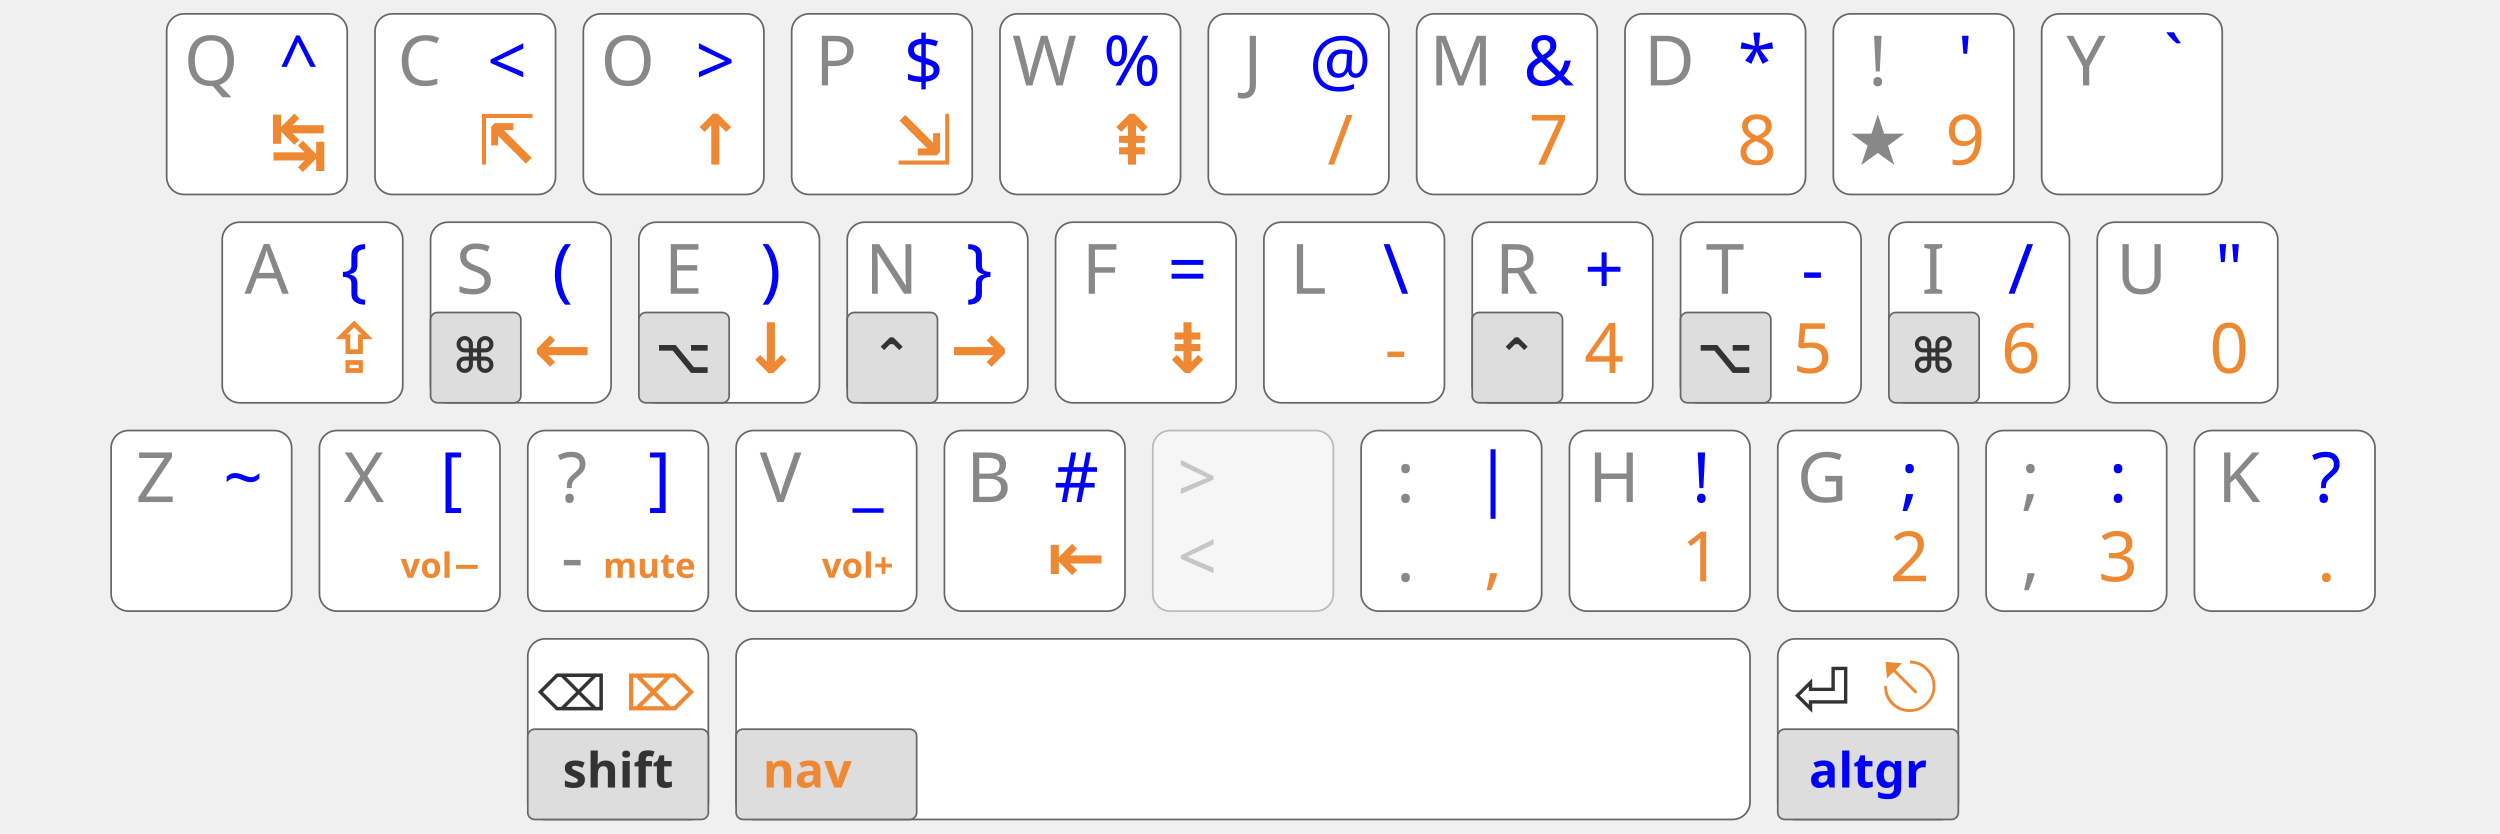
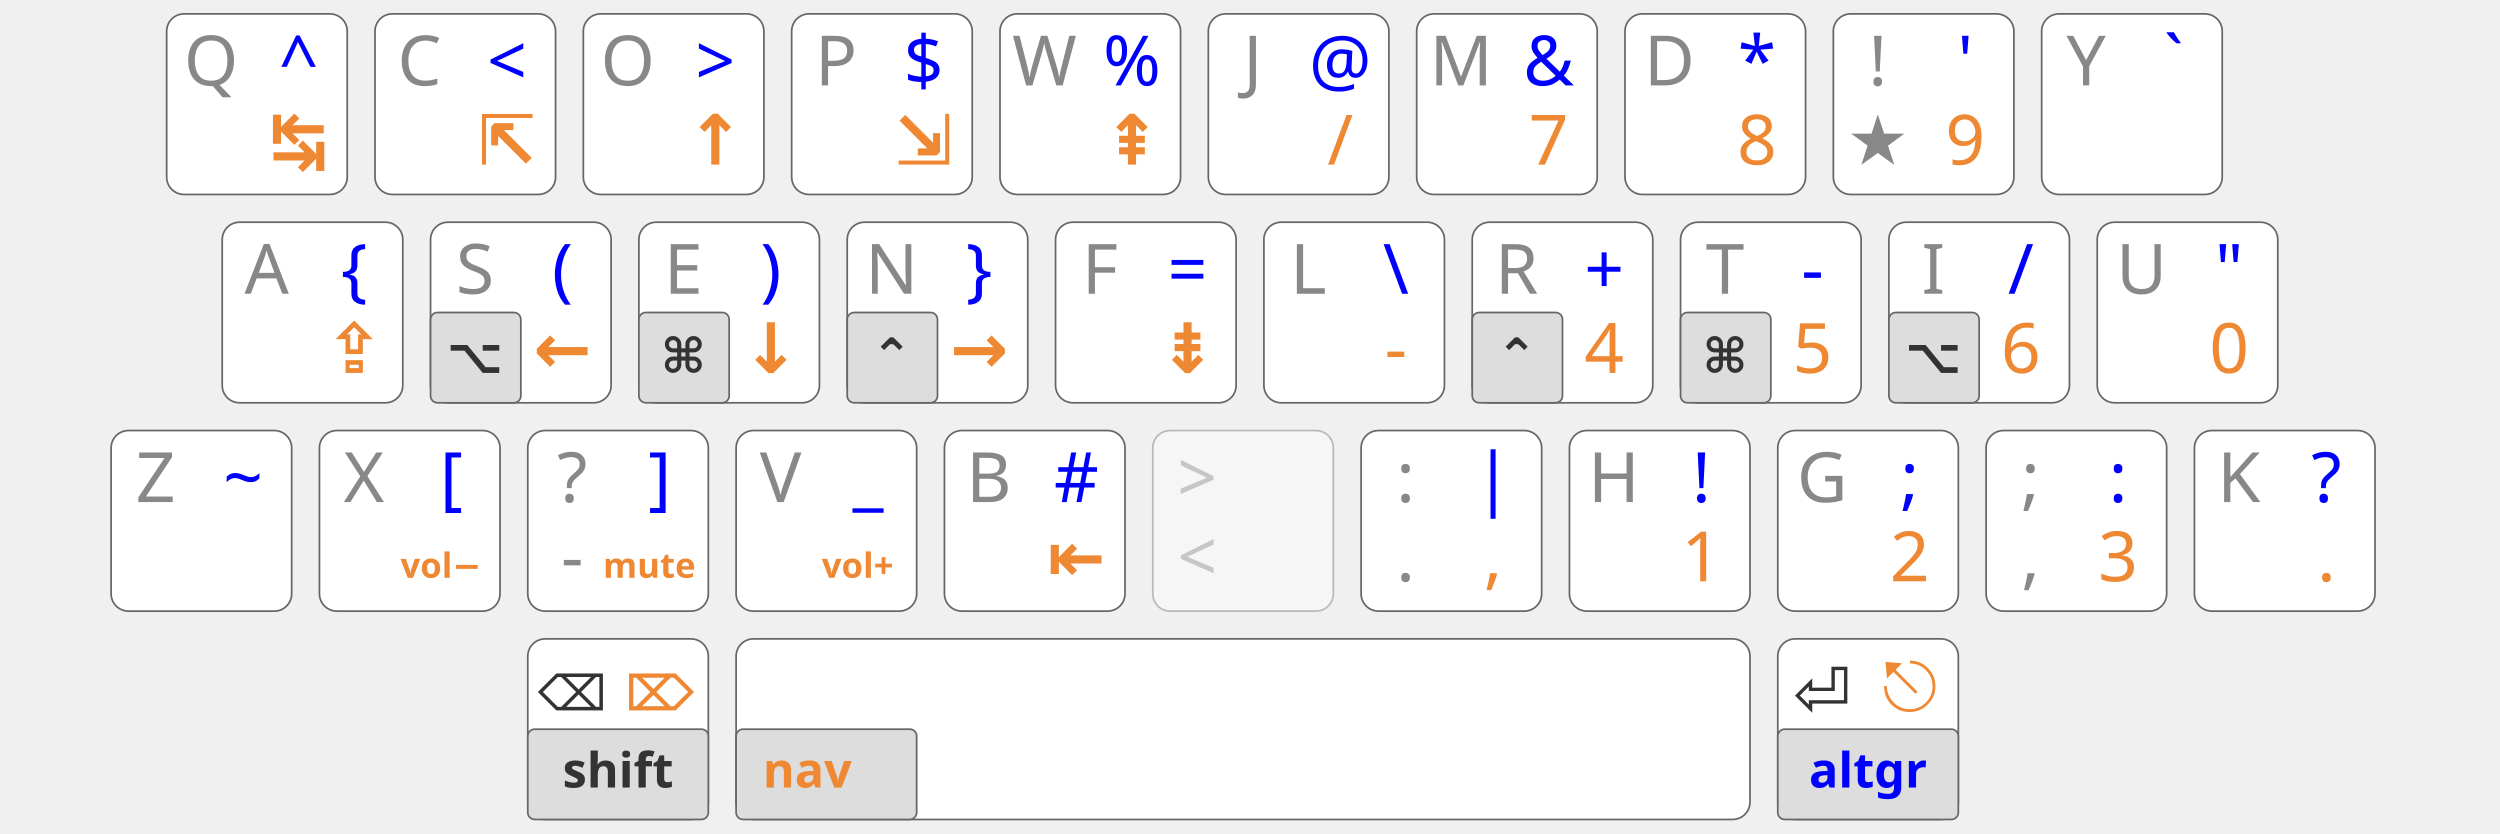
<svg xmlns="http://www.w3.org/2000/svg" viewBox="90 60 720 240">
  <style>
    :root {
      color-scheme: light dark;
    }
    rect {
      fill: #fff;
      stroke: #666;
      stroke-width: .5px;
    }
    text {
      fill: #888;
      font: normal 20px sans-serif;
      text-align: center;
      text-anchor: middle;
    }
    .dualKey { fill: #ddd; transform: translateY(26px); }

    #row_AD { transform: translate(48px,  64px); }
    #row_AC { transform: translate(64px, 124px); }
    #row_AB { transform: translate(32px, 184px); }
    #row_AA { transform: translate(62px, 244px); }

    .shortcut { font-size: 10px; transform: translate(-3px,  -1px); }
    .layerSym { font-weight: normal; }
    .layerMod { font-weight: bold; font-size: 14px; }
    .layerNav { font-weight: bold; }
    .layerNav { font-weight: bold; }
    .right .layerNav { font-weight: normal; }

    .layerMod, .colorMod { fill: #333; }
    .layerSym, .colorSym { fill: blue; }
    .layerNav, .colorNav { fill: #e83; }
    #row_AA    .level2   { fill: #333; }

    @media (prefers-color-scheme: dark) {
      text                 { fill: #aaa; }
      rect                 { fill: #444; }
      .dualKey             { fill: #666; }
      .layerMod, .colorMod { fill: #eee; }
      .layerSym, .colorSym { fill: #99f; }
      .layerNav, .colorNav { fill: #e83; }
      #row_AA .level2      { fill: #ccc; }
    }
  </style>
  <g id="row_AD">
    <g class="left">
      <g transform="translate(90)" finger="l5">
        <rect width="52" height="52" rx="5" ry="5" />
        <text x="12.8" y="20.6" class="level2">Q</text>
        <text x="38.0" y="20.6" class="layerSym">^</text>
        <text x="38.0" y="43.4" class="layerNav">↹</text>
      </g>
      <g transform="translate(150)" finger="l4">
        <rect width="52" height="52" rx="5" ry="5" />
        <text x="12.8" y="20.6" class="level2">C</text>
        <text x="38.0" y="20.6" class="layerSym">&lt;</text>
        <text x="38.0" y="43.4" class="layerNav">⇱</text>
      </g>
      <g transform="translate(210)" finger="l3">
        <rect width="52" height="52" rx="5" ry="5" />
        <text x="12.8" y="20.6" class="level2">O</text>
        <text x="38.0" y="20.6" class="layerSym">&gt;</text>
        <text x="38.0" y="43.4" class="layerNav">↑</text>
      </g>
      <g transform="translate(270)" finger="l2">
        <rect width="52" height="52" rx="5" ry="5" />
        <text x="12.8" y="20.6" class="level2">P</text>
        <text x="38.0" y="20.6" class="layerSym">$</text>
        <text x="38.0" y="43.4" class="layerNav">⇲</text>
      </g>
      <g transform="translate(330)" finger="l2">
        <rect width="52" height="52" rx="5" ry="5" />
        <text x="12.8" y="20.6" class="level2">W</text>
        <text x="38.0" y="20.6" class="layerSym">%</text>
        <text x="38.0" y="43.4" class="layerNav">⇞</text>
      </g>
    </g>
    <g class="right">
      <g transform="translate(390)" finger="r2">
        <rect width="52" height="52" rx="5" ry="5" />
        <text x="12.8" y="20.6" class="level2">J</text>
        <text x="38.0" y="20.6" class="layerSym">@</text>
        <text x="38.0" y="43.4" class="layerNav">/</text>
      </g>
      <g transform="translate(450)" finger="r2">
        <rect width="52" height="52" rx="5" ry="5" />
        <text x="12.8" y="20.6" class="level2">M</text>
        <text x="38.0" y="20.6" class="layerSym">&amp;</text>
        <text x="38.0" y="43.4" class="layerNav">7</text>
      </g>
      <g transform="translate(510)" finger="r3">
        <rect width="52" height="52" rx="5" ry="5" />
        <text x="12.8" y="20.6" class="level2">D</text>
        <text x="38.0" y="20.6" class="layerSym">*</text>
        <text x="38.0" y="43.4" class="layerNav">8</text>
      </g>
      <g transform="translate(570)" finger="r4">
        <rect width="52" height="52" rx="5" ry="5" />
        <text x="12.8" y="43.4" class="level1">★</text>
        <text x="12.8" y="20.6" class="level2">!</text>
        <text x="38.0" y="20.6" class="layerSym">'</text>
        <text x="38.0" y="43.4" class="layerNav">9</text>
      </g>
      <g transform="translate(630)" finger="r5">
        <rect width="52" height="52" rx="5" ry="5" />
        <text x="12.8" y="20.6" class="level2">Y</text>
        <text x="38.0" y="20.6" class="layerSym">`</text>
      </g>
    </g>
  </g>
  <g id="row_AC">
    <g class="left">
      <g transform="translate(90)" finger="l5">
        <rect width="52" height="52" rx="5" ry="5" />
        <text x="12.8" y="20.6" class="level2">A</text>
        <text x="38.0" y="20.6" class="layerSym">{</text>
        <text x="38.0" y="43.4" class="layerNav">⇪</text>
      </g>
      <g transform="translate(150)" finger="l4">
        <rect width="52" height="52" rx="5" ry="5" />
        <rect width="26" height="26" rx="2" ry="2" class="dualKey" />
        <text x="12.8" y="20.6" class="level2">S</text>
-         <text x="12.8" y="43.4" class="layerMod">⌘</text>
+         <text x="12.8" y="43.4" class="layerMod">⌥</text>
        <text x="38.0" y="20.6" class="layerSym">(</text>
        <text x="38.0" y="43.4" class="layerNav">←</text>
      </g>
      <g transform="translate(210)" finger="l3">
        <rect width="52" height="52" rx="5" ry="5" />
        <rect width="26" height="26" rx="2" ry="2" class="dualKey" />
        <text x="12.8" y="20.6" class="level2">E</text>
-         <text x="12.8" y="43.4" class="layerMod">⌥</text>
+         <text x="12.8" y="43.4" class="layerMod">⌘</text>
        <text x="38.0" y="20.6" class="layerSym">)</text>
        <text x="38.0" y="43.4" class="layerNav">↓</text>
      </g>
      <g transform="translate(270)" finger="l2">
        <rect width="52" height="52" rx="5" ry="5" />
        <rect width="26" height="26" rx="2" ry="2" class="dualKey" />
        <text x="12.8" y="20.6" class="level2">N</text>
        <text x="12.8" y="43.4" class="layerMod">⌃</text>
        <text x="38.0" y="20.6" class="layerSym">}</text>
        <text x="38.0" y="43.4" class="layerNav">→</text>
      </g>
      <g transform="translate(330)" finger="l2">
        <rect width="52" height="52" rx="5" ry="5" />
        <text x="12.8" y="20.6" class="level2">F</text>
        <text x="38.0" y="20.6" class="layerSym"> = </text>
        <text x="38.0" y="43.4" class="layerNav">⇟</text>
      </g>
    </g>
    <g class="right">
      <g transform="translate(390)" finger="r2">
        <rect width="52" height="52" rx="5" ry="5" />
        <text x="12.8" y="20.6" class="level2">L</text>
        <text x="38.0" y="20.6" class="layerSym">\</text>
        <text x="38.0" y="43.4" class="layerNav">-</text>
      </g>
      <g transform="translate(450)" finger="r2">
        <rect width="52" height="52" rx="5" ry="5" />
        <rect width="26" height="26" rx="2" ry="2" class="dualKey" />
        <text x="12.8" y="20.6" class="level2">R</text>
        <text x="12.8" y="43.4" class="layerMod">⌃</text>
        <text x="38.0" y="20.6" class="layerSym">+</text>
        <text x="38.0" y="43.4" class="layerNav">4</text>
      </g>
      <g transform="translate(510)" finger="r3">
        <rect width="52" height="52" rx="5" ry="5" />
        <rect width="26" height="26" rx="2" ry="2" class="dualKey" />
        <text x="12.8" y="20.6" class="level2">T</text>
-         <text x="12.8" y="43.4" class="layerMod">⌥</text>
+         <text x="12.8" y="43.4" class="layerMod">⌘</text>
        <text x="38.0" y="20.6" class="layerSym">-</text>
        <text x="38.0" y="43.4" class="layerNav">5</text>
      </g>
      <g transform="translate(570)" finger="r4">
        <rect width="52" height="52" rx="5" ry="5" />
        <rect width="26" height="26" rx="2" ry="2" class="dualKey" />
        <text x="12.8" y="20.6" class="level2">I</text>
-         <text x="12.8" y="43.4" class="layerMod">⌘</text>
+         <text x="12.8" y="43.4" class="layerMod">⌥</text>
        <text x="38.0" y="20.6" class="layerSym">/</text>
        <text x="38.0" y="43.4" class="layerNav">6</text>
      </g>
      <g transform="translate(630)" finger="r5">
        <rect width="52" height="52" rx="5" ry="5" />
        <text x="12.8" y="20.6" class="level2">U</text>
        <text x="38.0" y="20.6" class="layerSym">"</text>
        <text x="38.0" y="43.4" class="layerNav">0</text>
      </g>
    </g>
  </g>
  <g id="row_AB">
    <g class="left">
      <g transform="translate(90)" finger="l5">
        <rect width="52" height="52" rx="5" ry="5" />
        <g>
          <text x="12.8" y="20.6" class="level2">Z</text>
          <text x="38.0" y="20.6" class="layerSym">~</text>
          <text x="38.0" y="43.4" class="layerNav" />
        </g>
      </g>
      <g transform="translate(150)" finger="l4">
        <rect width="52" height="52" rx="5" ry="5" />
        <g>
          <text x="12.8" y="20.6" class="level2">X</text>
          <text x="38.0" y="20.6" class="layerSym">[</text>
          <text x="38.0" y="43.4" class="layerNav shortcut">vol−</text>
        </g>
      </g>
      <g transform="translate(210)" finger="l3">
        <rect width="52" height="52" rx="5" ry="5" />
        <g>
          <text x="12.8" y="43.4" class="level1">-</text>
          <text x="12.8" y="20.6" class="level2">?</text>
          <text x="38.0" y="20.6" class="layerSym">]</text>
          <text x="38.0" y="43.4" class="layerNav shortcut">mute</text>
        </g>
      </g>
      <g transform="translate(270)" finger="l2">
        <rect width="52" height="52" rx="5" ry="5" />
        <g>
          <text x="12.8" y="20.6" class="level2">V</text>
          <text x="38.0" y="20.6" class="layerSym">_</text>
          <text x="38.0" y="43.4" class="layerNav shortcut">vol+</text>
        </g>
      </g>
      <g transform="translate(330)" finger="l2">
        <rect width="52" height="52" rx="5" ry="5" />
        <g>
          <text x="12.8" y="20.6" class="level2">B</text>
          <text x="38.0" y="20.6" class="layerSym">#</text>
          <text x="38.0" y="43.4" class="layerNav">⇤</text>
        </g>
      </g>
    </g>
    <g transform="translate(390)" opacity="0.4">
      <rect width="52" height="52" rx="5" ry="5" />
      <text x="12.8" y="43.4" class="level1">&lt;</text>
      <text x="12.8" y="20.6" class="level2">&gt;</text>
      <text x="38.0" y="20.6" class="layerSym" />
      <text x="38.0" y="43.4" class="layerNav" />
    </g>
    <g class="right">
      <g transform="translate(450)" finger="r2">
        <rect width="52" height="52" rx="5" ry="5" />
        <text x="12.8" y="43.4" class="level1">.</text>
        <text x="12.8" y="20.6" class="level2">:</text>
        <text x="38.0" y="20.6" class="layerSym">|</text>
        <text x="38.0" y="43.4" class="layerNav">,</text>
      </g>
      <g transform="translate(510)" finger="r2">
        <rect width="52" height="52" rx="5" ry="5" />
        <text x="12.8" y="20.6" class="level2">H</text>
        <text x="38.0" y="20.6" class="layerSym">!</text>
        <text x="38.0" y="43.4" class="layerNav">1</text>
      </g>
      <g transform="translate(570)" finger="r3">
        <rect width="52" height="52" rx="5" ry="5" />
        <text x="12.8" y="20.6" class="level2">G</text>
        <text x="38.0" y="20.6" class="layerSym">;</text>
        <text x="38.0" y="43.4" class="layerNav">2</text>
      </g>
      <g transform="translate(630)" finger="r4">
        <rect width="52" height="52" rx="5" ry="5" />
        <text x="12.8" y="43.4" class="level1">,</text>
        <text x="12.8" y="20.6" class="level2">;</text>
        <text x="38.0" y="20.6" class="layerSym">:</text>
        <text x="38.0" y="43.4" class="layerNav">3</text>
      </g>
      <g transform="translate(690)" finger="r5">
        <rect width="52" height="52" rx="5" ry="5" />
        <text x="12.8" y="20.6" class="level2">K</text>
        <text x="38.0" y="20.6" class="layerSym">?</text>
        <text x="38.0" y="43.4" class="layerNav">.</text>
      </g>
    </g>
  </g>
  <g id="row_AA">
    <g transform="translate(180)">
      <rect width="52" height="52" rx="5" ry="5" />
      <rect width="52" height="26" rx="2" ry="2" class="dualKey" />
      <text x="26.0" y="42.8" class="layerMod">shift</text>
      <text x="38.0" y="20.6" class="layerNav" style="font-size: 14px;">⌦</text>
      <text x="12.8" y="20.6" class="level2" style="font-size: 14px;">⌫</text>
    </g>
    <g transform="translate(240)">
      <rect width="292" height="52" rx="5" ry="5" />
      <rect width="52" height="26" rx="2" ry="2" class="dualKey" />
      <text x="20.5" y="42.8" class="layerMod colorNav">nav</text>
    </g>
    <g transform="translate(540)">
      <rect width="52" height="52" rx="5" ry="5" />
      <rect width="52" height="26" rx="2" ry="2" class="dualKey" />
      <text x="26.0" y="42.8" class="layerMod colorSym">altgr</text>
      <text x="38.0" y="20.6" class="layerNav" style="font-weight: normal;">⎋</text>
      <text x="12.8" y="22.6" class="level2">⏎</text>
    </g>
  </g>
</svg>
